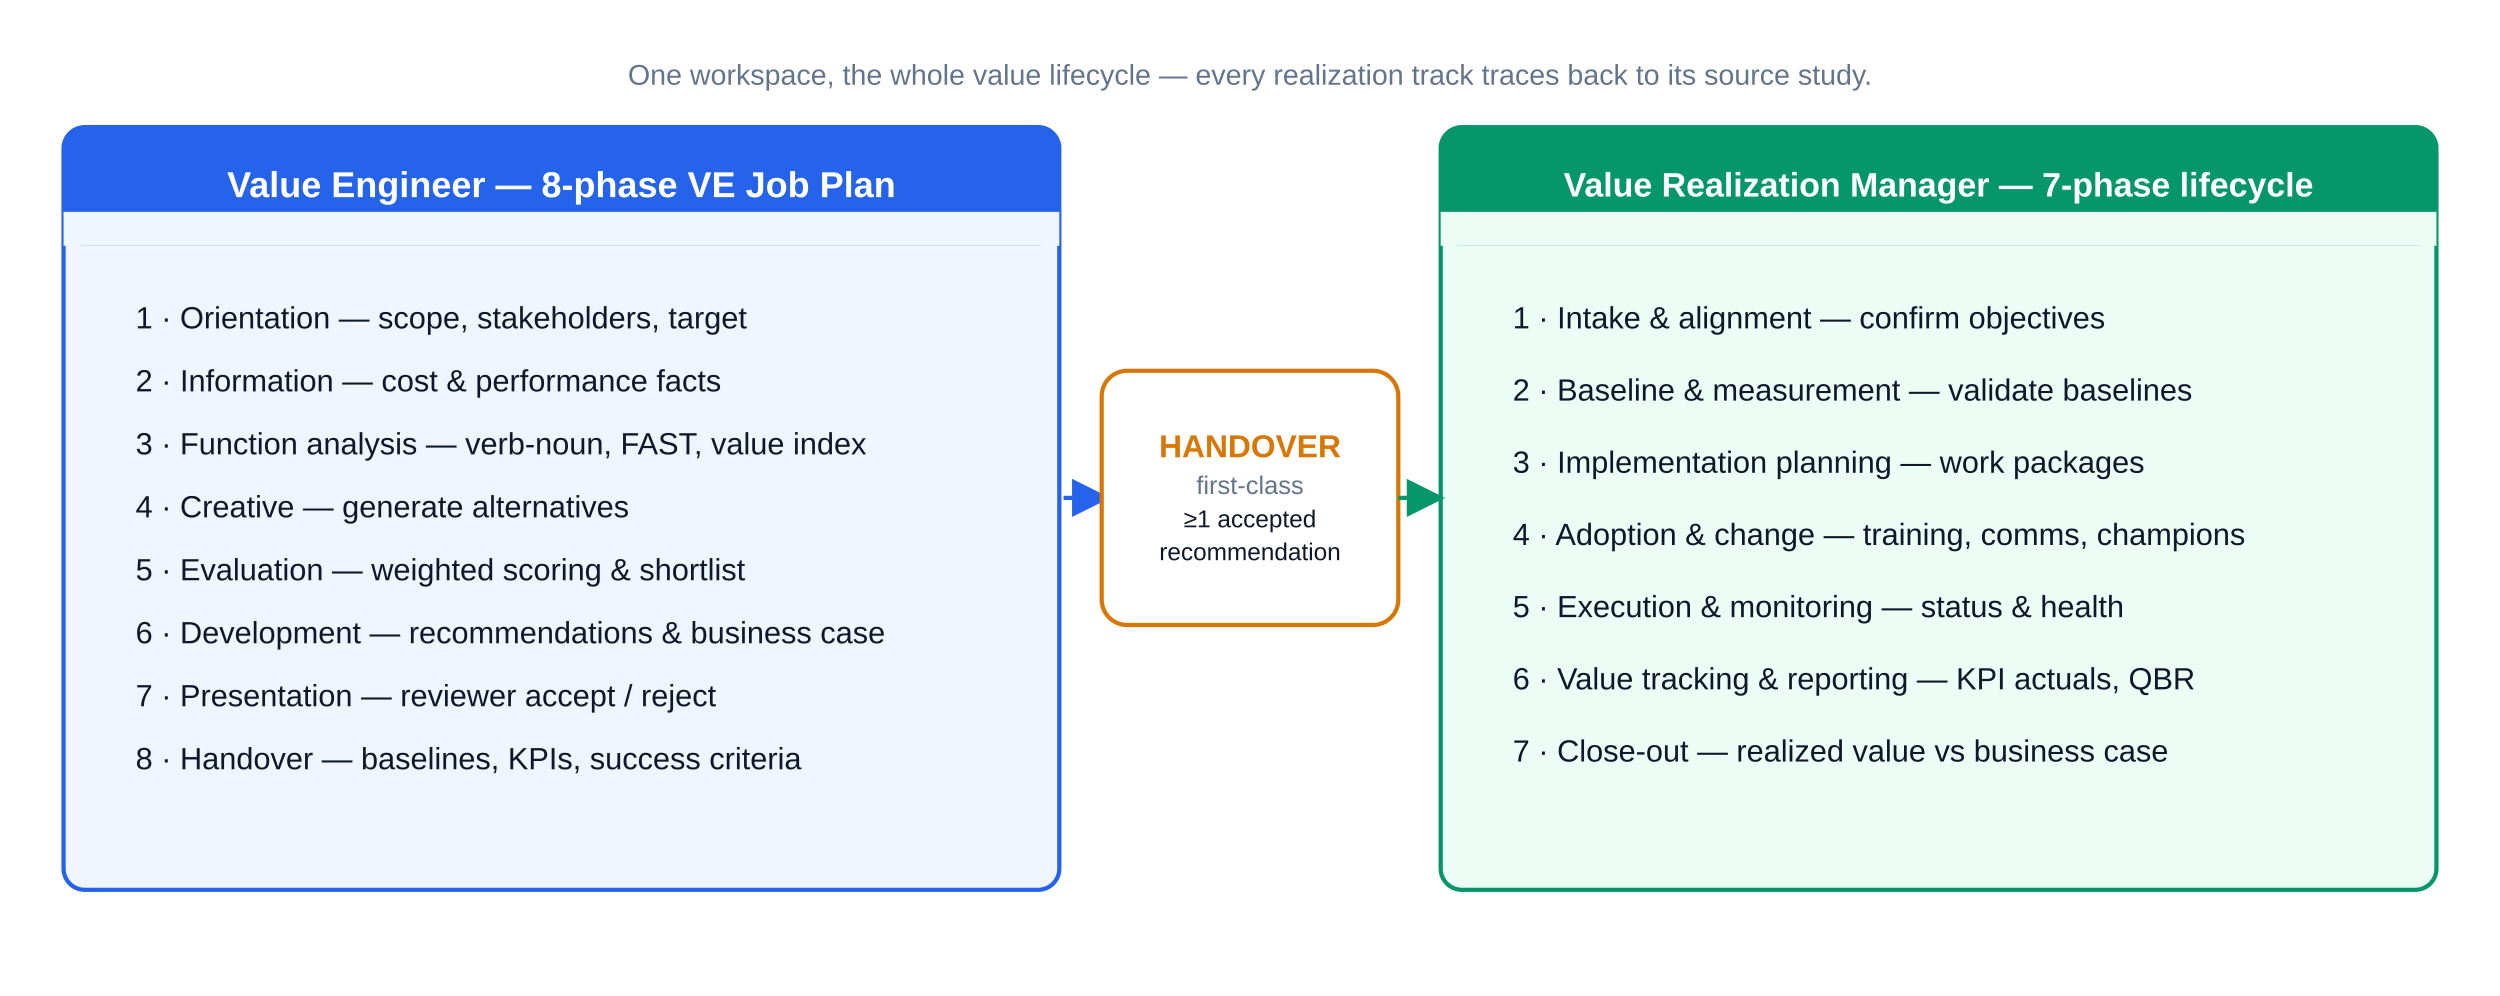
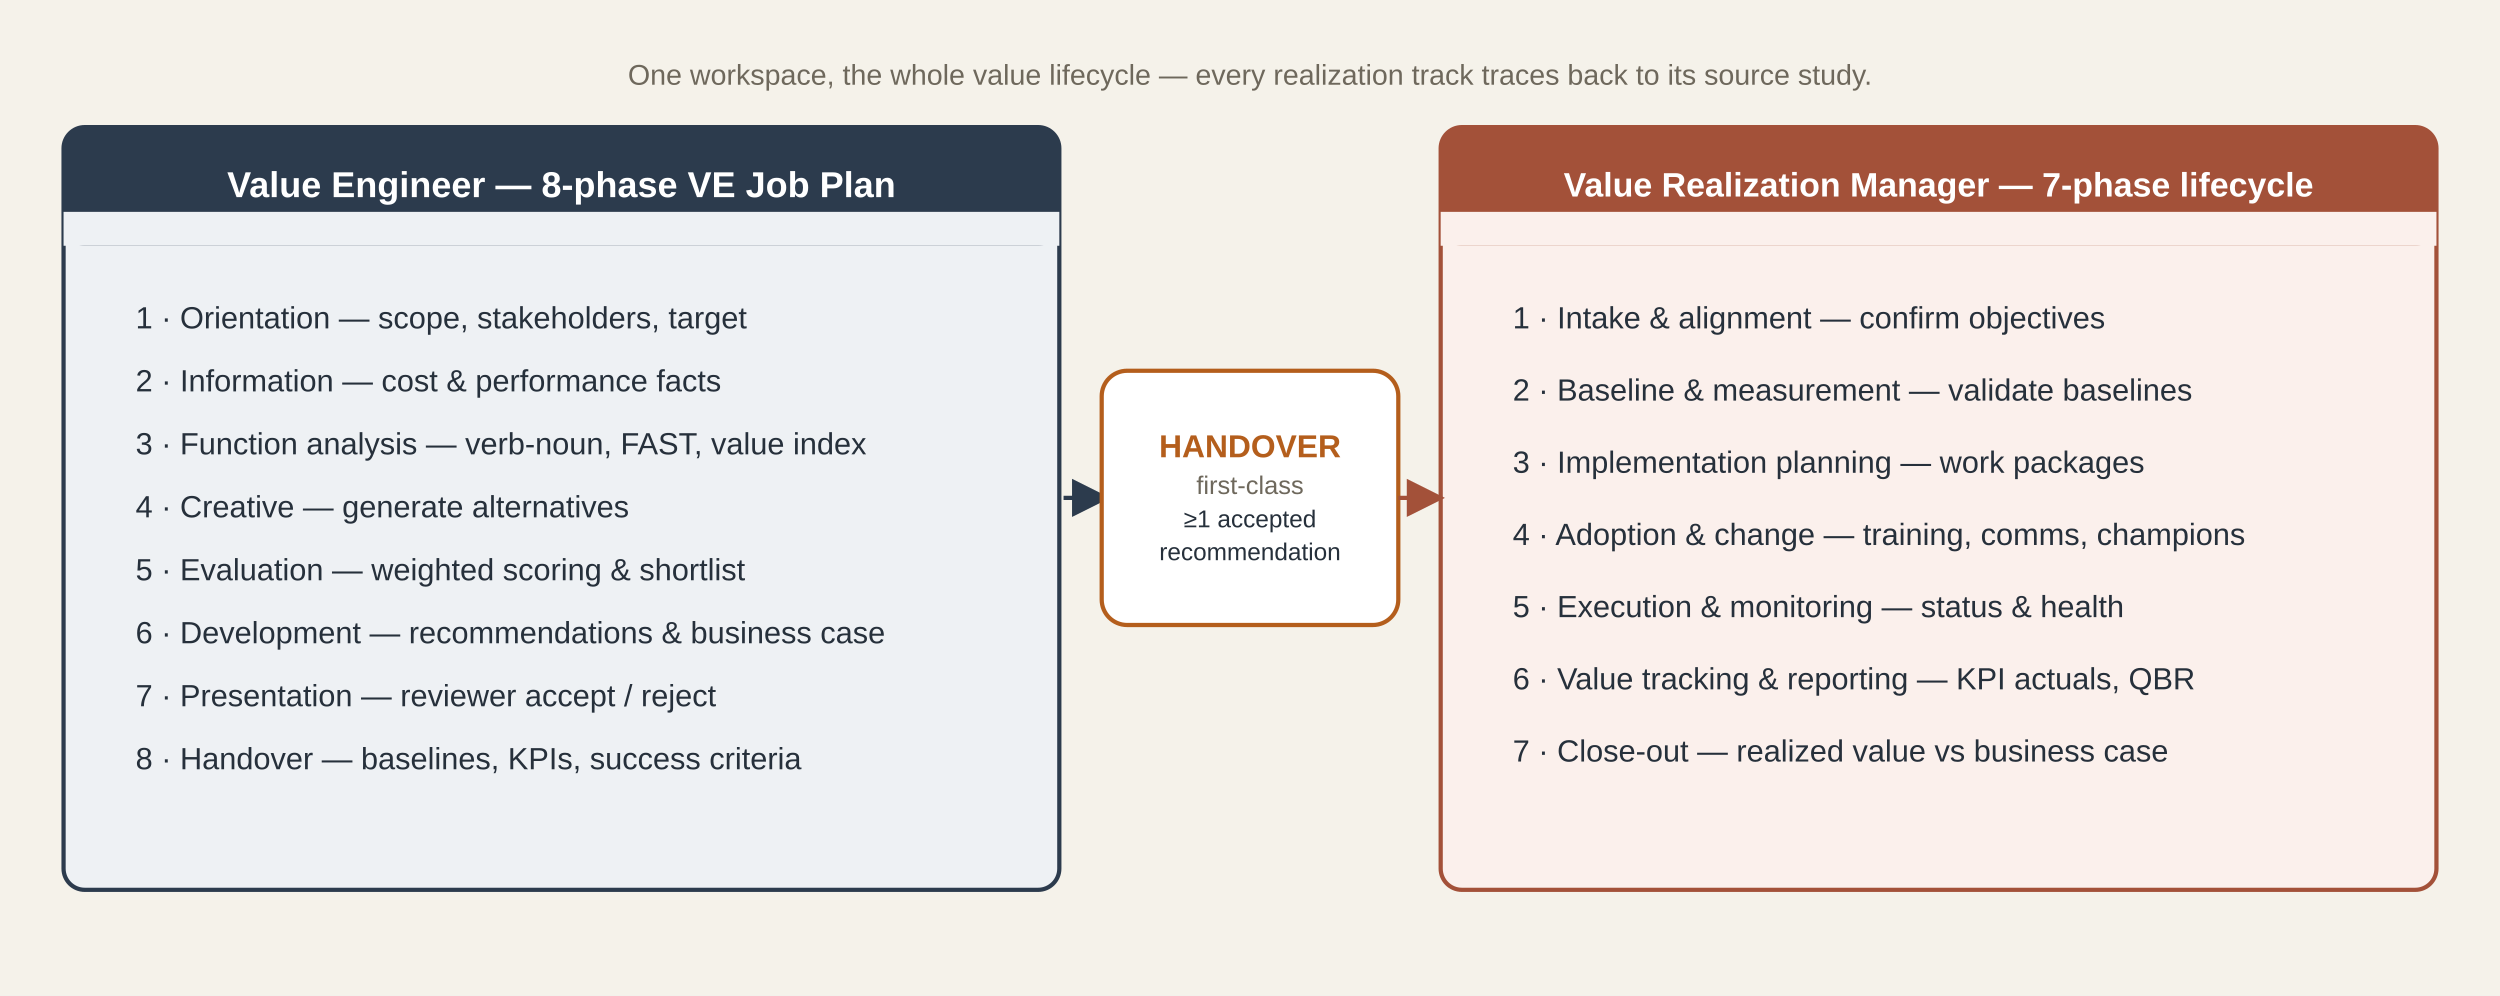
<svg xmlns="http://www.w3.org/2000/svg" width="2360" height="940" viewBox="0 0 1180 470">
  <defs>
    <marker id="arw" markerWidth="9" markerHeight="9" refX="7" refY="4.5" orient="auto">
-       <path d="M0,0 L9,4.5 L0,9 z" fill="#64748B" />
+       <path d="M0,0 L9,4.5 L0,9 z" fill="#6E685C" />
    </marker>
    <marker id="arwVE" markerWidth="9" markerHeight="9" refX="7" refY="4.5" orient="auto">
-       <path d="M0,0 L9,4.5 L0,9 z" fill="#2563EB" />
+       <path d="M0,0 L9,4.5 L0,9 z" fill="#2C3B4D" />
    </marker>
    <marker id="arwVR" markerWidth="9" markerHeight="9" refX="7" refY="4.5" orient="auto">
-       <path d="M0,0 L9,4.5 L0,9 z" fill="#059669" />
+       <path d="M0,0 L9,4.5 L0,9 z" fill="#A35139" />
    </marker>
  </defs>
-   <rect width="1180" height="470" fill="#FFFFFF" />
-   <rect x="30" y="60" width="470" height="360" rx="10" ry="10" fill="#EFF6FF" stroke="#2563EB" stroke-width="2" />
-   <rect x="30" y="60" width="470" height="56" rx="10" ry="10" fill="#2563EB" stroke="#1E40AF" stroke-width="0" />
-   <rect x="30" y="100" width="470" height="16" fill="#EFF6FF" />
+   <rect width="1180" height="470" fill="#F5F2EA" />
+   <rect x="30" y="60" width="470" height="360" rx="10" ry="10" fill="#EEF1F4" stroke="#2C3B4D" stroke-width="2" />
+   <rect x="30" y="60" width="470" height="56" rx="10" ry="10" fill="#2C3B4D" stroke="#1D2733" stroke-width="0" />
+   <rect x="30" y="100" width="470" height="16" fill="#EEF1F4" />
  <text x="265" y="93.049" font-family="Arial, Helvetica, sans-serif" font-size="17" font-weight="700" fill="#FFFFFF" text-anchor="middle">Value Engineer — 8-phase VE Job Plan</text>
-   <text x="64" y="155" font-family="Arial, Helvetica, sans-serif" font-size="14.5" fill="#0F172A" text-anchor="start">1 · Orientation — scope, stakeholders, target</text>
-   <text x="64" y="184.725" font-family="Arial, Helvetica, sans-serif" font-size="14.5" fill="#0F172A" text-anchor="start">2 · Information — cost &amp; performance facts</text>
-   <text x="64" y="214.45" font-family="Arial, Helvetica, sans-serif" font-size="14.5" fill="#0F172A" text-anchor="start">3 · Function analysis — verb-noun, FAST, value index</text>
-   <text x="64" y="244.175" font-family="Arial, Helvetica, sans-serif" font-size="14.5" fill="#0F172A" text-anchor="start">4 · Creative — generate alternatives</text>
-   <text x="64" y="273.9" font-family="Arial, Helvetica, sans-serif" font-size="14.5" fill="#0F172A" text-anchor="start">5 · Evaluation — weighted scoring &amp; shortlist</text>
-   <text x="64" y="303.625" font-family="Arial, Helvetica, sans-serif" font-size="14.5" fill="#0F172A" text-anchor="start">6 · Development — recommendations &amp; business case</text>
-   <text x="64" y="333.35" font-family="Arial, Helvetica, sans-serif" font-size="14.5" fill="#0F172A" text-anchor="start">7 · Presentation — reviewer accept / reject</text>
-   <text x="64" y="363.075" font-family="Arial, Helvetica, sans-serif" font-size="14.5" fill="#0F172A" text-anchor="start">8 · Handover — baselines, KPIs, success criteria</text>
-   <rect x="680" y="60" width="470" height="360" rx="10" ry="10" fill="#ECFDF5" stroke="#059669" stroke-width="2" />
-   <rect x="680" y="60" width="470" height="56" rx="10" ry="10" fill="#059669" stroke="#1E40AF" stroke-width="0" />
-   <rect x="680" y="100" width="470" height="16" fill="#ECFDF5" />
+   <text x="64" y="155" font-family="Arial, Helvetica, sans-serif" font-size="14.5" fill="#26303B" text-anchor="start">1 · Orientation — scope, stakeholders, target</text>
+   <text x="64" y="184.725" font-family="Arial, Helvetica, sans-serif" font-size="14.5" fill="#26303B" text-anchor="start">2 · Information — cost &amp; performance facts</text>
+   <text x="64" y="214.45" font-family="Arial, Helvetica, sans-serif" font-size="14.5" fill="#26303B" text-anchor="start">3 · Function analysis — verb-noun, FAST, value index</text>
+   <text x="64" y="244.175" font-family="Arial, Helvetica, sans-serif" font-size="14.5" fill="#26303B" text-anchor="start">4 · Creative — generate alternatives</text>
+   <text x="64" y="273.9" font-family="Arial, Helvetica, sans-serif" font-size="14.5" fill="#26303B" text-anchor="start">5 · Evaluation — weighted scoring &amp; shortlist</text>
+   <text x="64" y="303.625" font-family="Arial, Helvetica, sans-serif" font-size="14.5" fill="#26303B" text-anchor="start">6 · Development — recommendations &amp; business case</text>
+   <text x="64" y="333.35" font-family="Arial, Helvetica, sans-serif" font-size="14.5" fill="#26303B" text-anchor="start">7 · Presentation — reviewer accept / reject</text>
+   <text x="64" y="363.075" font-family="Arial, Helvetica, sans-serif" font-size="14.5" fill="#26303B" text-anchor="start">8 · Handover — baselines, KPIs, success criteria</text>
+   <rect x="680" y="60" width="470" height="360" rx="10" ry="10" fill="#FBF0EC" stroke="#A35139" stroke-width="2" />
+   <rect x="680" y="60" width="470" height="56" rx="10" ry="10" fill="#A35139" stroke="#1D2733" stroke-width="0" />
+   <rect x="680" y="100" width="470" height="16" fill="#FBF0EC" />
  <text x="915" y="92.752" font-family="Arial, Helvetica, sans-serif" font-size="16" font-weight="700" fill="#FFFFFF" text-anchor="middle">Value Realization Manager — 7-phase lifecycle</text>
-   <text x="714" y="155" font-family="Arial, Helvetica, sans-serif" font-size="14.5" fill="#0F172A" text-anchor="start">1 · Intake &amp; alignment — confirm objectives</text>
-   <text x="714" y="189.075" font-family="Arial, Helvetica, sans-serif" font-size="14.5" fill="#0F172A" text-anchor="start">2 · Baseline &amp; measurement — validate baselines</text>
-   <text x="714" y="223.15" font-family="Arial, Helvetica, sans-serif" font-size="14.5" fill="#0F172A" text-anchor="start">3 · Implementation planning — work packages</text>
-   <text x="714" y="257.225" font-family="Arial, Helvetica, sans-serif" font-size="14.5" fill="#0F172A" text-anchor="start">4 · Adoption &amp; change — training, comms, champions</text>
-   <text x="714" y="291.3" font-family="Arial, Helvetica, sans-serif" font-size="14.5" fill="#0F172A" text-anchor="start">5 · Execution &amp; monitoring — status &amp; health</text>
-   <text x="714" y="325.375" font-family="Arial, Helvetica, sans-serif" font-size="14.5" fill="#0F172A" text-anchor="start">6 · Value tracking &amp; reporting — KPI actuals, QBR</text>
-   <text x="714" y="359.45" font-family="Arial, Helvetica, sans-serif" font-size="14.5" fill="#0F172A" text-anchor="start">7 · Close-out — realized value vs business case</text>
-   <line x1="502" y1="235" x2="520" y2="235" stroke="#2563EB" stroke-width="2" marker-end="url(#arwVE)" />
-   <rect x="520" y="175" width="140" height="120" rx="12" ry="12" fill="#FFFFFF" stroke="#D97706" stroke-width="2" />
-   <text x="590" y="215.83" font-family="Arial, Helvetica, sans-serif" font-size="15" font-weight="700" fill="#D97706" text-anchor="middle">HANDOVER</text>
-   <text x="590" y="233.164" font-family="Arial, Helvetica, sans-serif" font-size="12" font-weight="400" fill="#64748B" text-anchor="middle">first-class</text>
-   <text x="590" y="248.878" font-family="Arial, Helvetica, sans-serif" font-size="11.5" font-weight="400" fill="#0F172A" text-anchor="middle">≥1 accepted</text>
-   <text x="590" y="264.403" font-family="Arial, Helvetica, sans-serif" font-size="11.5" font-weight="400" fill="#0F172A" text-anchor="middle">recommendation</text>
-   <line x1="660" y1="235" x2="678" y2="235" stroke="#059669" stroke-width="2" marker-end="url(#arwVR)" />
-   <text x="590" y="40" font-family="Arial, Helvetica, sans-serif" font-size="13.5" font-weight="400" fill="#64748B" text-anchor="middle">One workspace, the whole value lifecycle — every realization track traces back to its source study.</text>
+   <text x="714" y="155" font-family="Arial, Helvetica, sans-serif" font-size="14.5" fill="#26303B" text-anchor="start">1 · Intake &amp; alignment — confirm objectives</text>
+   <text x="714" y="189.075" font-family="Arial, Helvetica, sans-serif" font-size="14.5" fill="#26303B" text-anchor="start">2 · Baseline &amp; measurement — validate baselines</text>
+   <text x="714" y="223.15" font-family="Arial, Helvetica, sans-serif" font-size="14.5" fill="#26303B" text-anchor="start">3 · Implementation planning — work packages</text>
+   <text x="714" y="257.225" font-family="Arial, Helvetica, sans-serif" font-size="14.5" fill="#26303B" text-anchor="start">4 · Adoption &amp; change — training, comms, champions</text>
+   <text x="714" y="291.3" font-family="Arial, Helvetica, sans-serif" font-size="14.5" fill="#26303B" text-anchor="start">5 · Execution &amp; monitoring — status &amp; health</text>
+   <text x="714" y="325.375" font-family="Arial, Helvetica, sans-serif" font-size="14.5" fill="#26303B" text-anchor="start">6 · Value tracking &amp; reporting — KPI actuals, QBR</text>
+   <text x="714" y="359.45" font-family="Arial, Helvetica, sans-serif" font-size="14.5" fill="#26303B" text-anchor="start">7 · Close-out — realized value vs business case</text>
+   <line x1="502" y1="235" x2="520" y2="235" stroke="#2C3B4D" stroke-width="2" marker-end="url(#arwVE)" />
+   <rect x="520" y="175" width="140" height="120" rx="12" ry="12" fill="#FFFFFF" stroke="#B45E1C" stroke-width="2" />
+   <text x="590" y="215.83" font-family="Arial, Helvetica, sans-serif" font-size="15" font-weight="700" fill="#B45E1C" text-anchor="middle">HANDOVER</text>
+   <text x="590" y="233.164" font-family="Arial, Helvetica, sans-serif" font-size="12" font-weight="400" fill="#6E685C" text-anchor="middle">first-class</text>
+   <text x="590" y="248.878" font-family="Arial, Helvetica, sans-serif" font-size="11.5" font-weight="400" fill="#26303B" text-anchor="middle">≥1 accepted</text>
+   <text x="590" y="264.403" font-family="Arial, Helvetica, sans-serif" font-size="11.5" font-weight="400" fill="#26303B" text-anchor="middle">recommendation</text>
+   <line x1="660" y1="235" x2="678" y2="235" stroke="#A35139" stroke-width="2" marker-end="url(#arwVR)" />
+   <text x="590" y="40" font-family="Arial, Helvetica, sans-serif" font-size="13.5" font-weight="400" fill="#6E685C" text-anchor="middle">One workspace, the whole value lifecycle — every realization track traces back to its source study.</text>
</svg>
